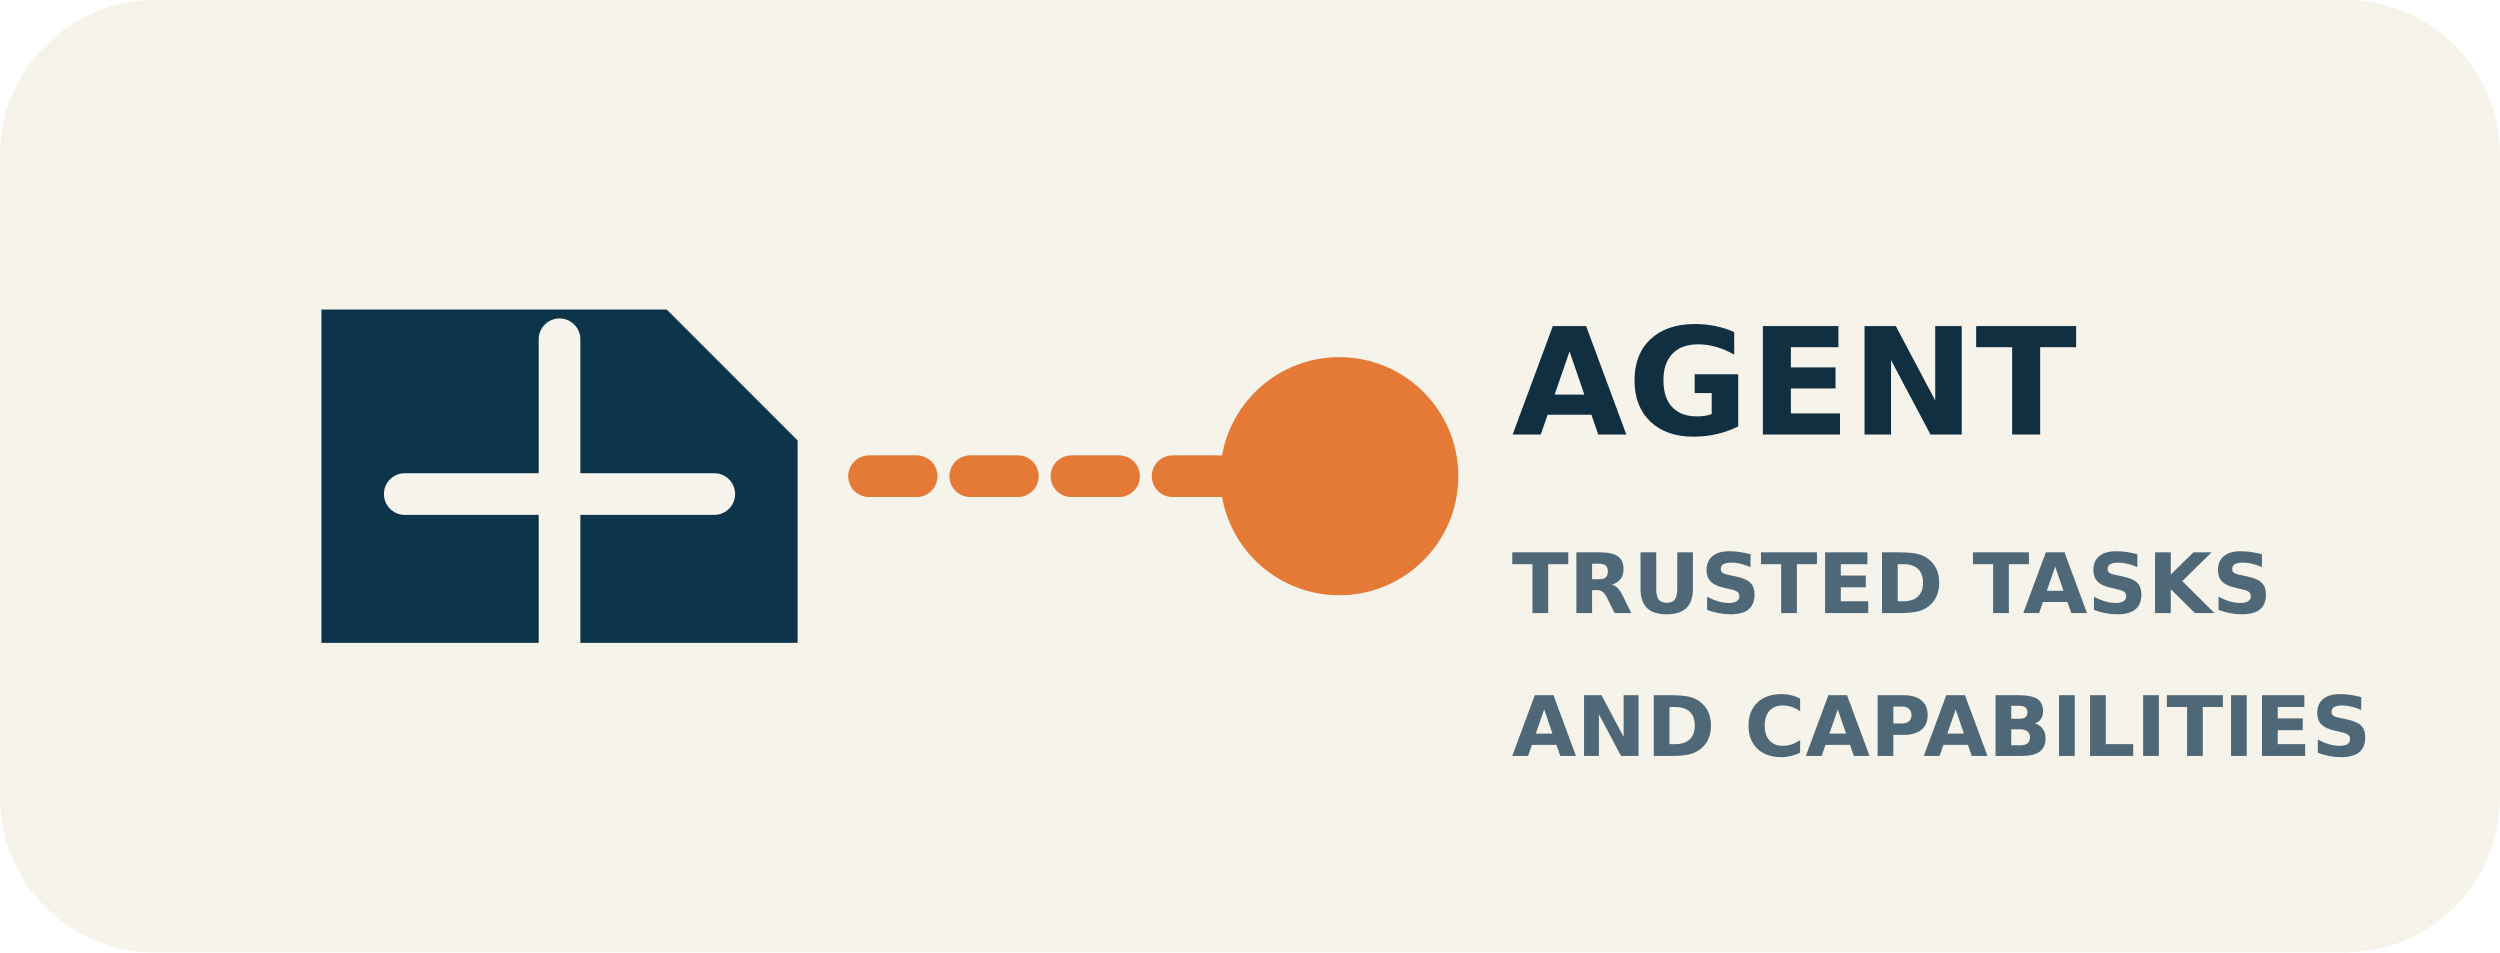
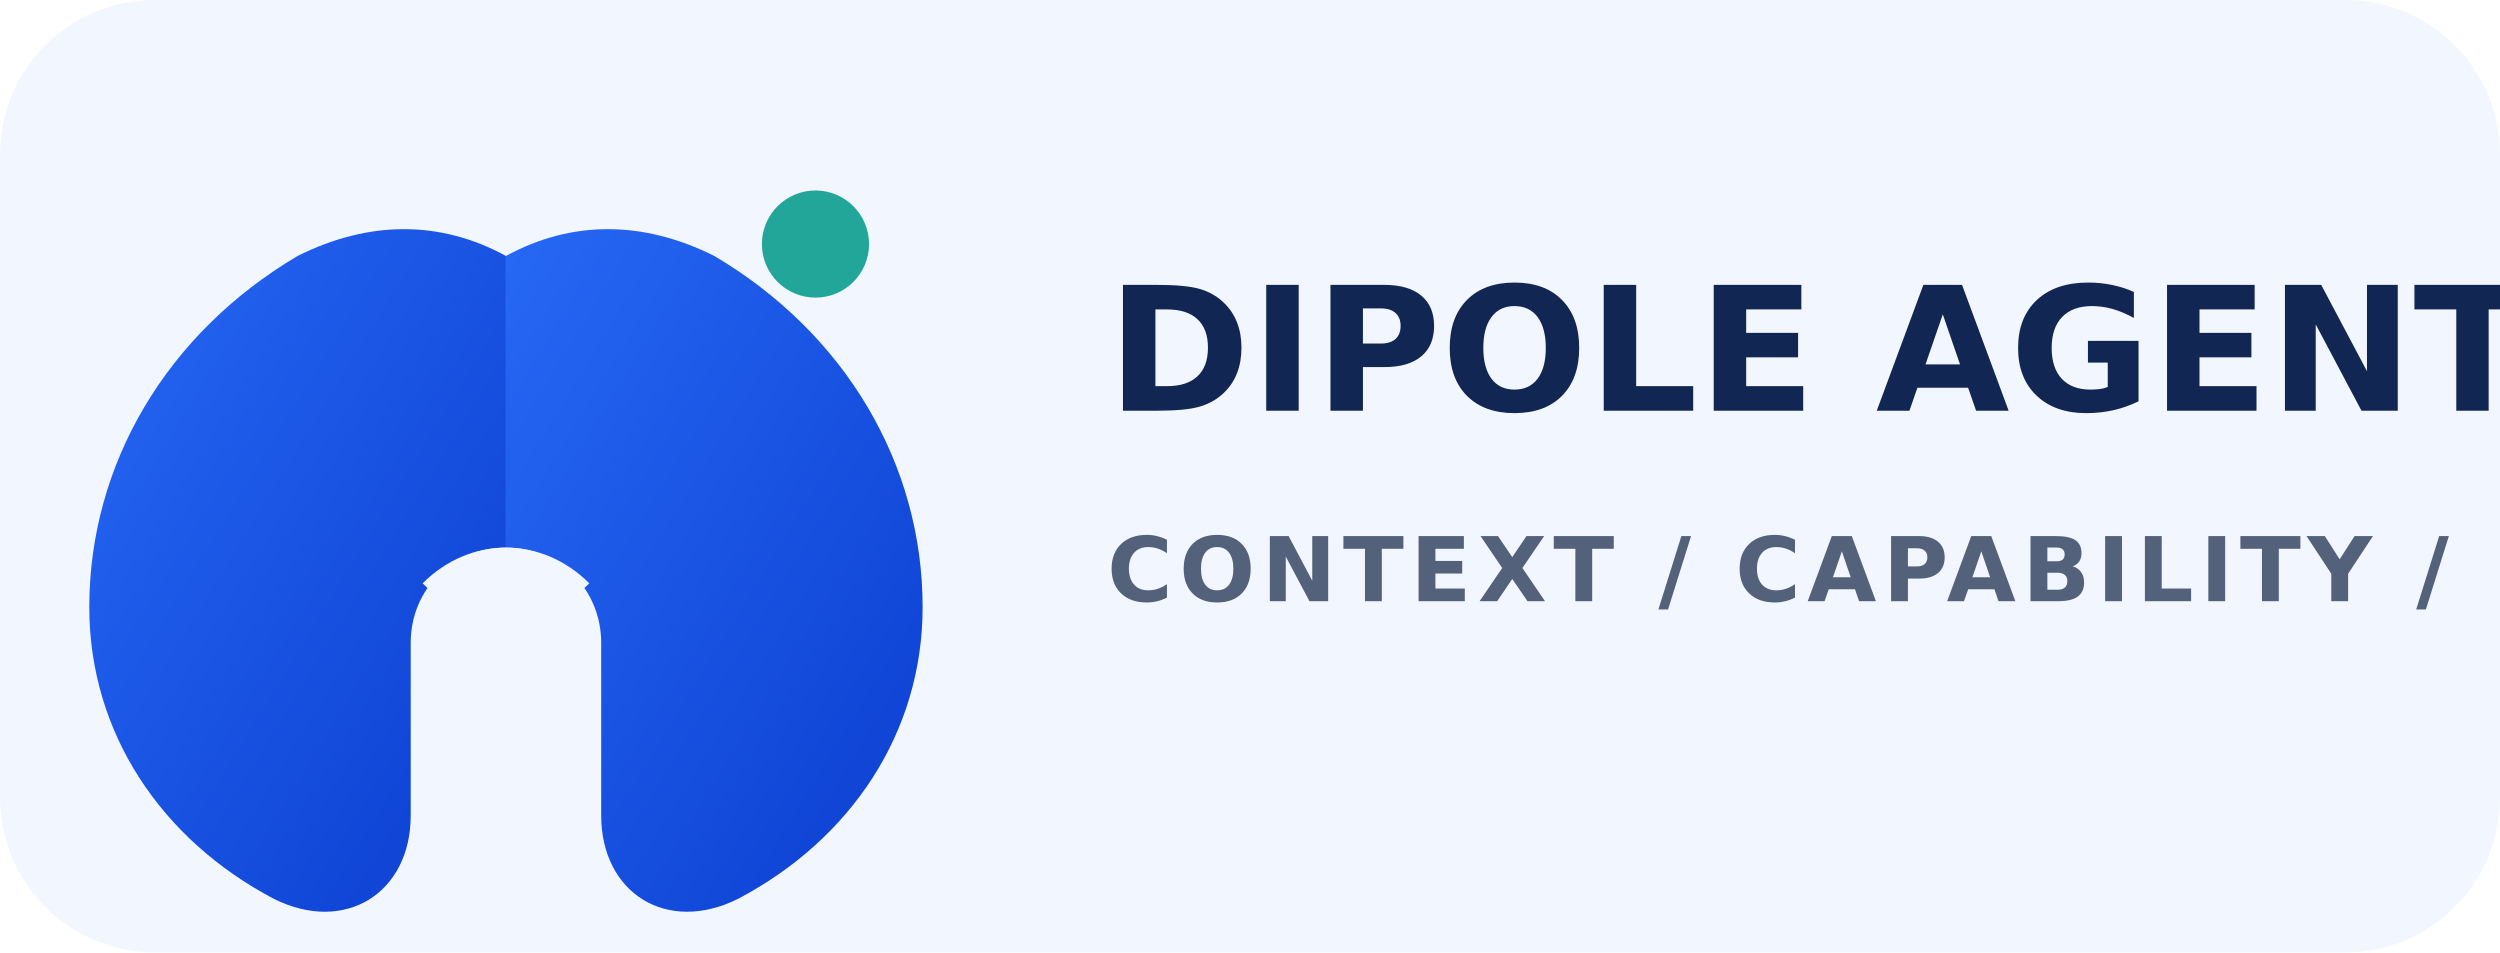
<svg xmlns="http://www.w3.org/2000/svg" width="420" height="160" viewBox="0 0 420 160" role="img" aria-labelledby="title desc">
-   <rect width="420" height="160" rx="26" fill="#f6f3eb" />
-   <path d="M54 108 V52 H112 L134 74 V108 Z" fill="#0c354c" />
-   <path d="M68 83 H120 M94 57 V109" stroke="#f7f4ee" stroke-width="7" stroke-linecap="round" />
-   <path d="M146 80 H206" stroke="#e47a36" stroke-width="7" stroke-linecap="round" stroke-dasharray="8 9" />
-   <circle cx="225" cy="80" r="20" fill="#e47a36" />
-   <text x="254" y="73" fill="#102f40" font-family="DejaVu Sans, sans-serif" font-size="25" font-weight="700">AGENT</text>
-   <text x="254" y="103" fill="#4e6877" font-family="DejaVu Sans, sans-serif" font-size="14" font-weight="600">TRUSTED TASKS</text>
-   <text x="254" y="127" fill="#4e6877" font-family="DejaVu Sans, sans-serif" font-size="14" font-weight="600">AND CAPABILITIES</text>
+   <defs>
+     <linearGradient id="agent-blue" x1="0" y1="0" x2="1" y2="1">
+       <stop offset="0" stop-color="#2768f5" />
+       <stop offset="1" stop-color="#0b3ed0" />
+     </linearGradient>
+   </defs>
+   <rect width="420" height="160" rx="26" fill="#f2f6ff" />
+   <path d="M50 43C28 56 15 78 15 102c0 21 12 39 31 49 12 6 23-1 23-14v-29c0-9 7-16 16-16V43c-11-6-23-6-35 0Z" fill="url(#agent-blue)" />
+   <path d="M120 43c22 13 35 35 35 59 0 21-12 39-31 49-12 6-23-1-23-14v-29c0-9-7-16-16-16V43c11-6 23-6 35 0Z" fill="url(#agent-blue)" />
+   <path d="M85 92c5 0 10 2 14 6-4 4-9 6-14 6s-10-2-14-6c4-4 9-6 14-6Z" fill="#f2f6ff" />
+   <circle cx="137" cy="41" r="9" fill="#22a699" />
+   <text x="186" y="69" fill="#112653" font-family="DejaVu Sans, sans-serif" font-size="29" font-weight="700">DIPOLE AGENT</text>
+   <text x="186" y="101" fill="#53617b" font-family="DejaVu Sans, sans-serif" font-size="15" font-weight="700" letter-spacing="1.1">CONTEXT / CAPABILITY / MEMORY</text>
</svg>
